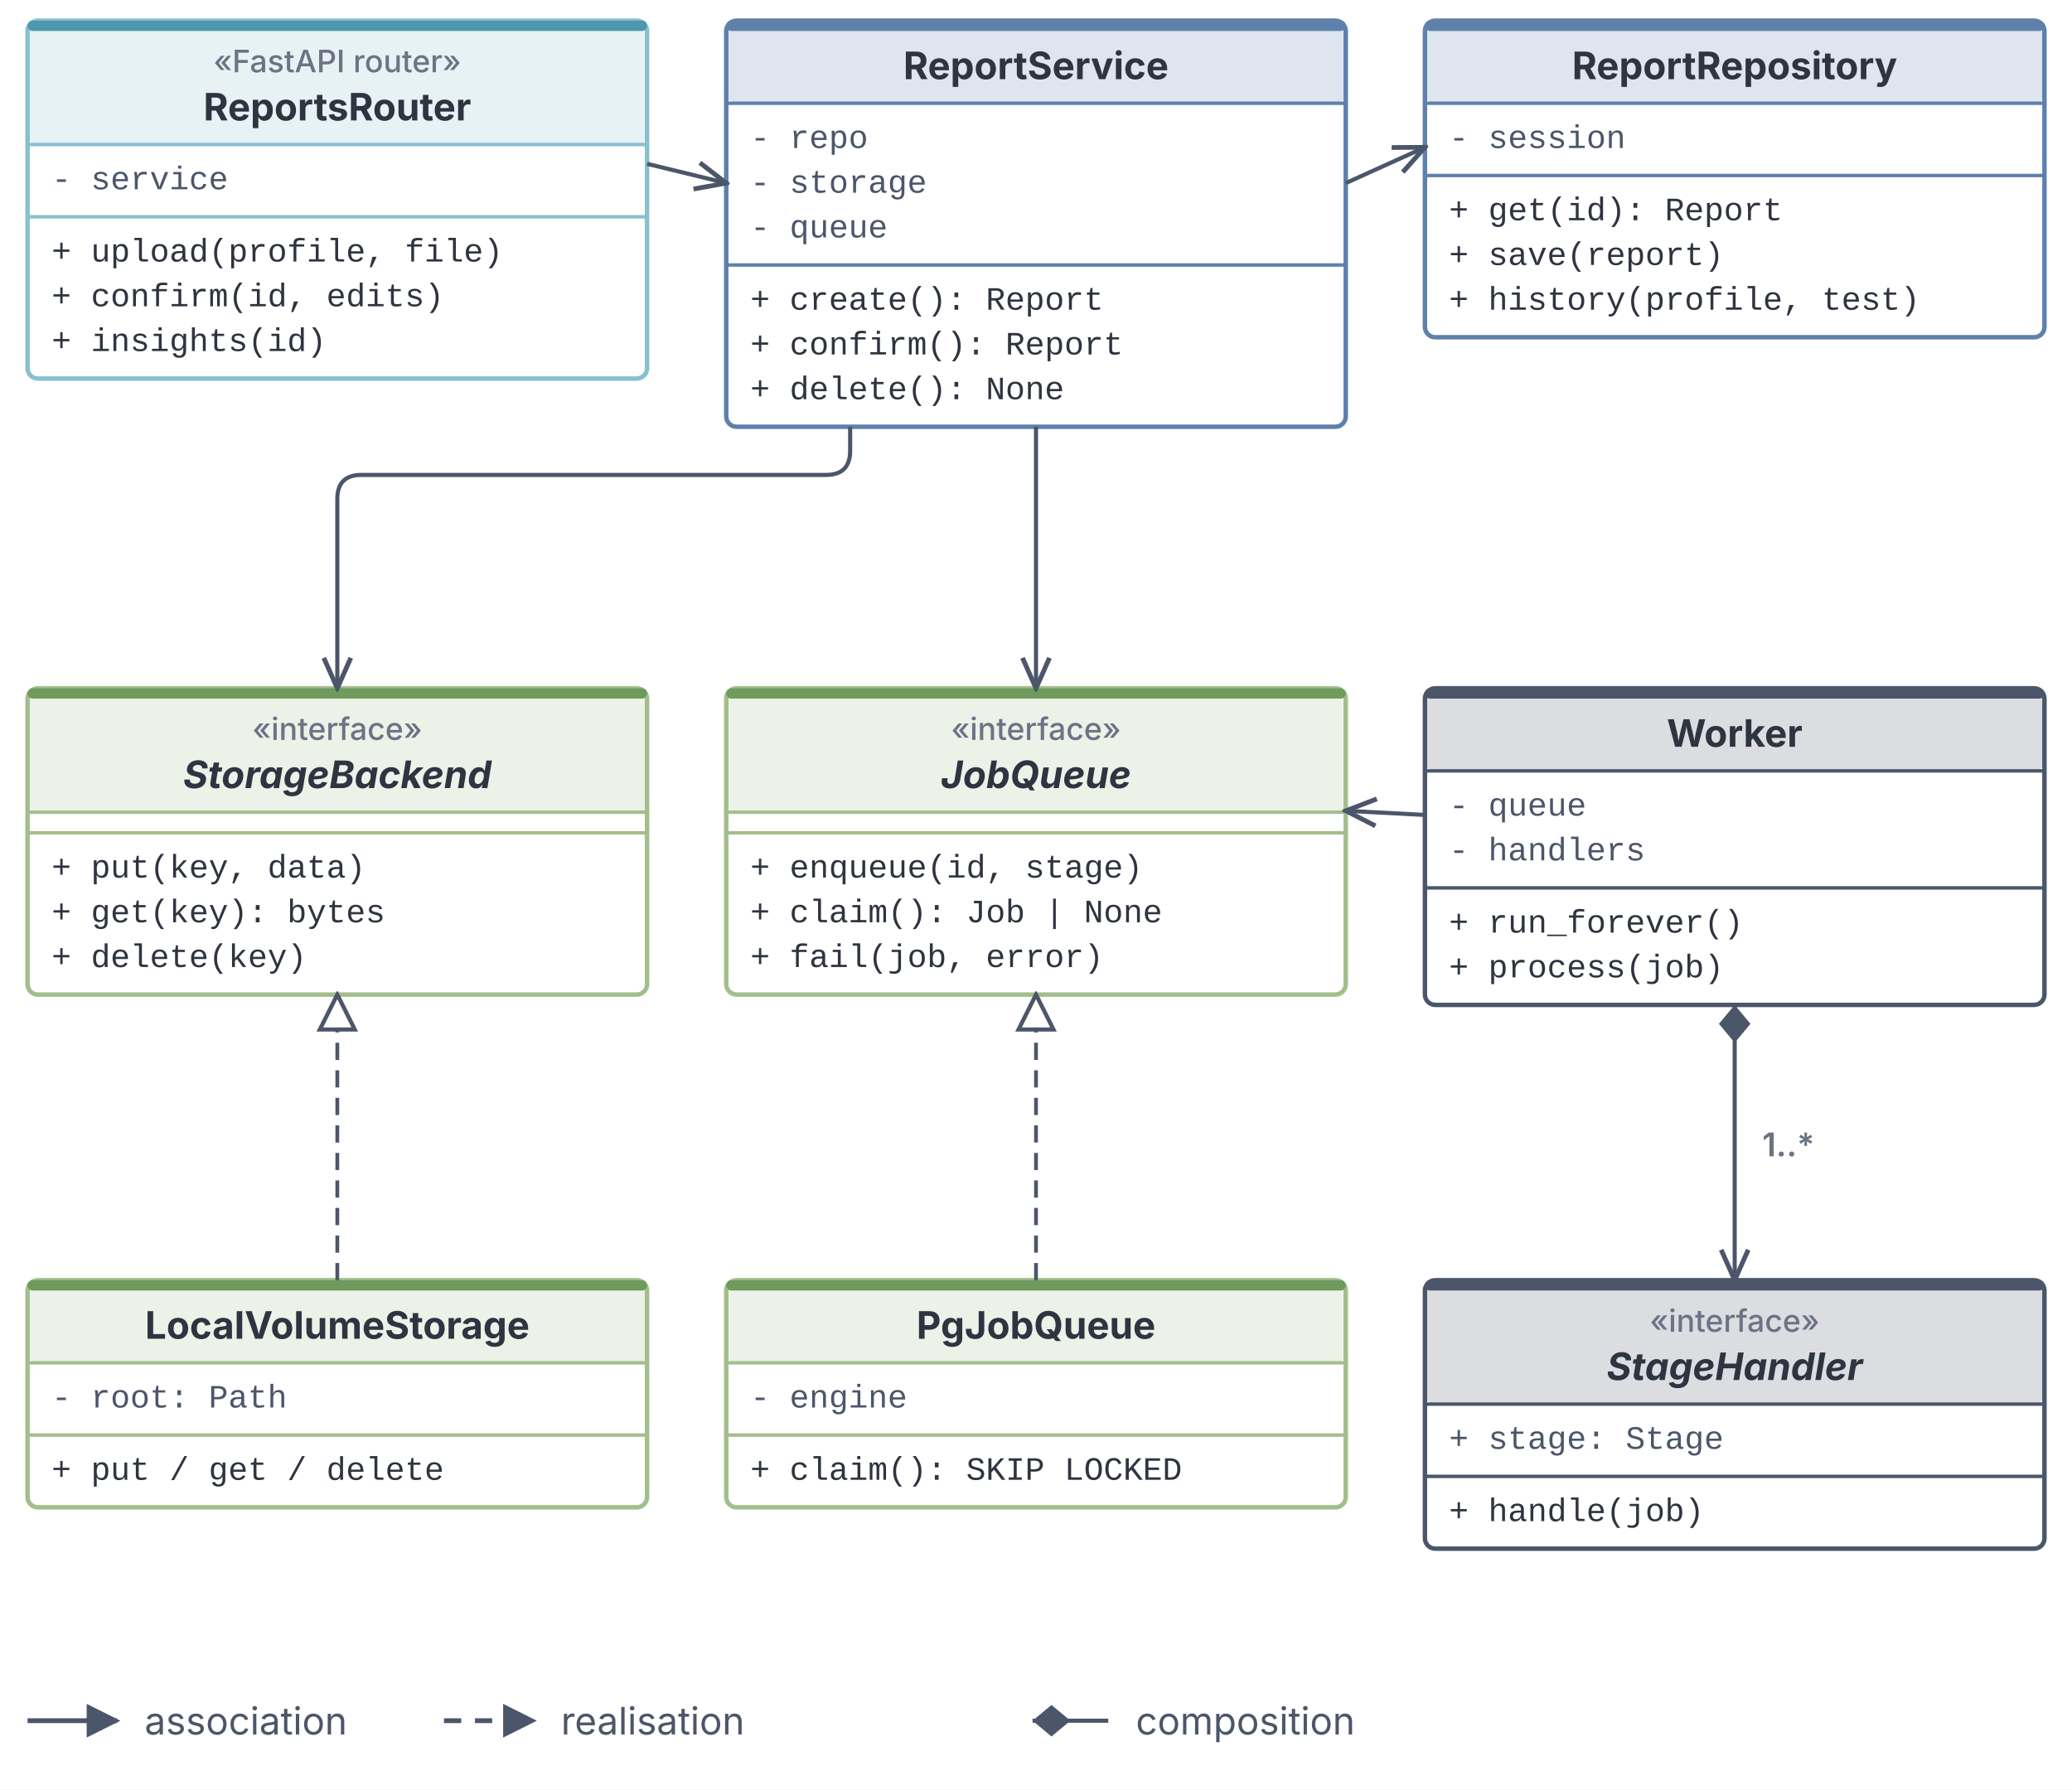
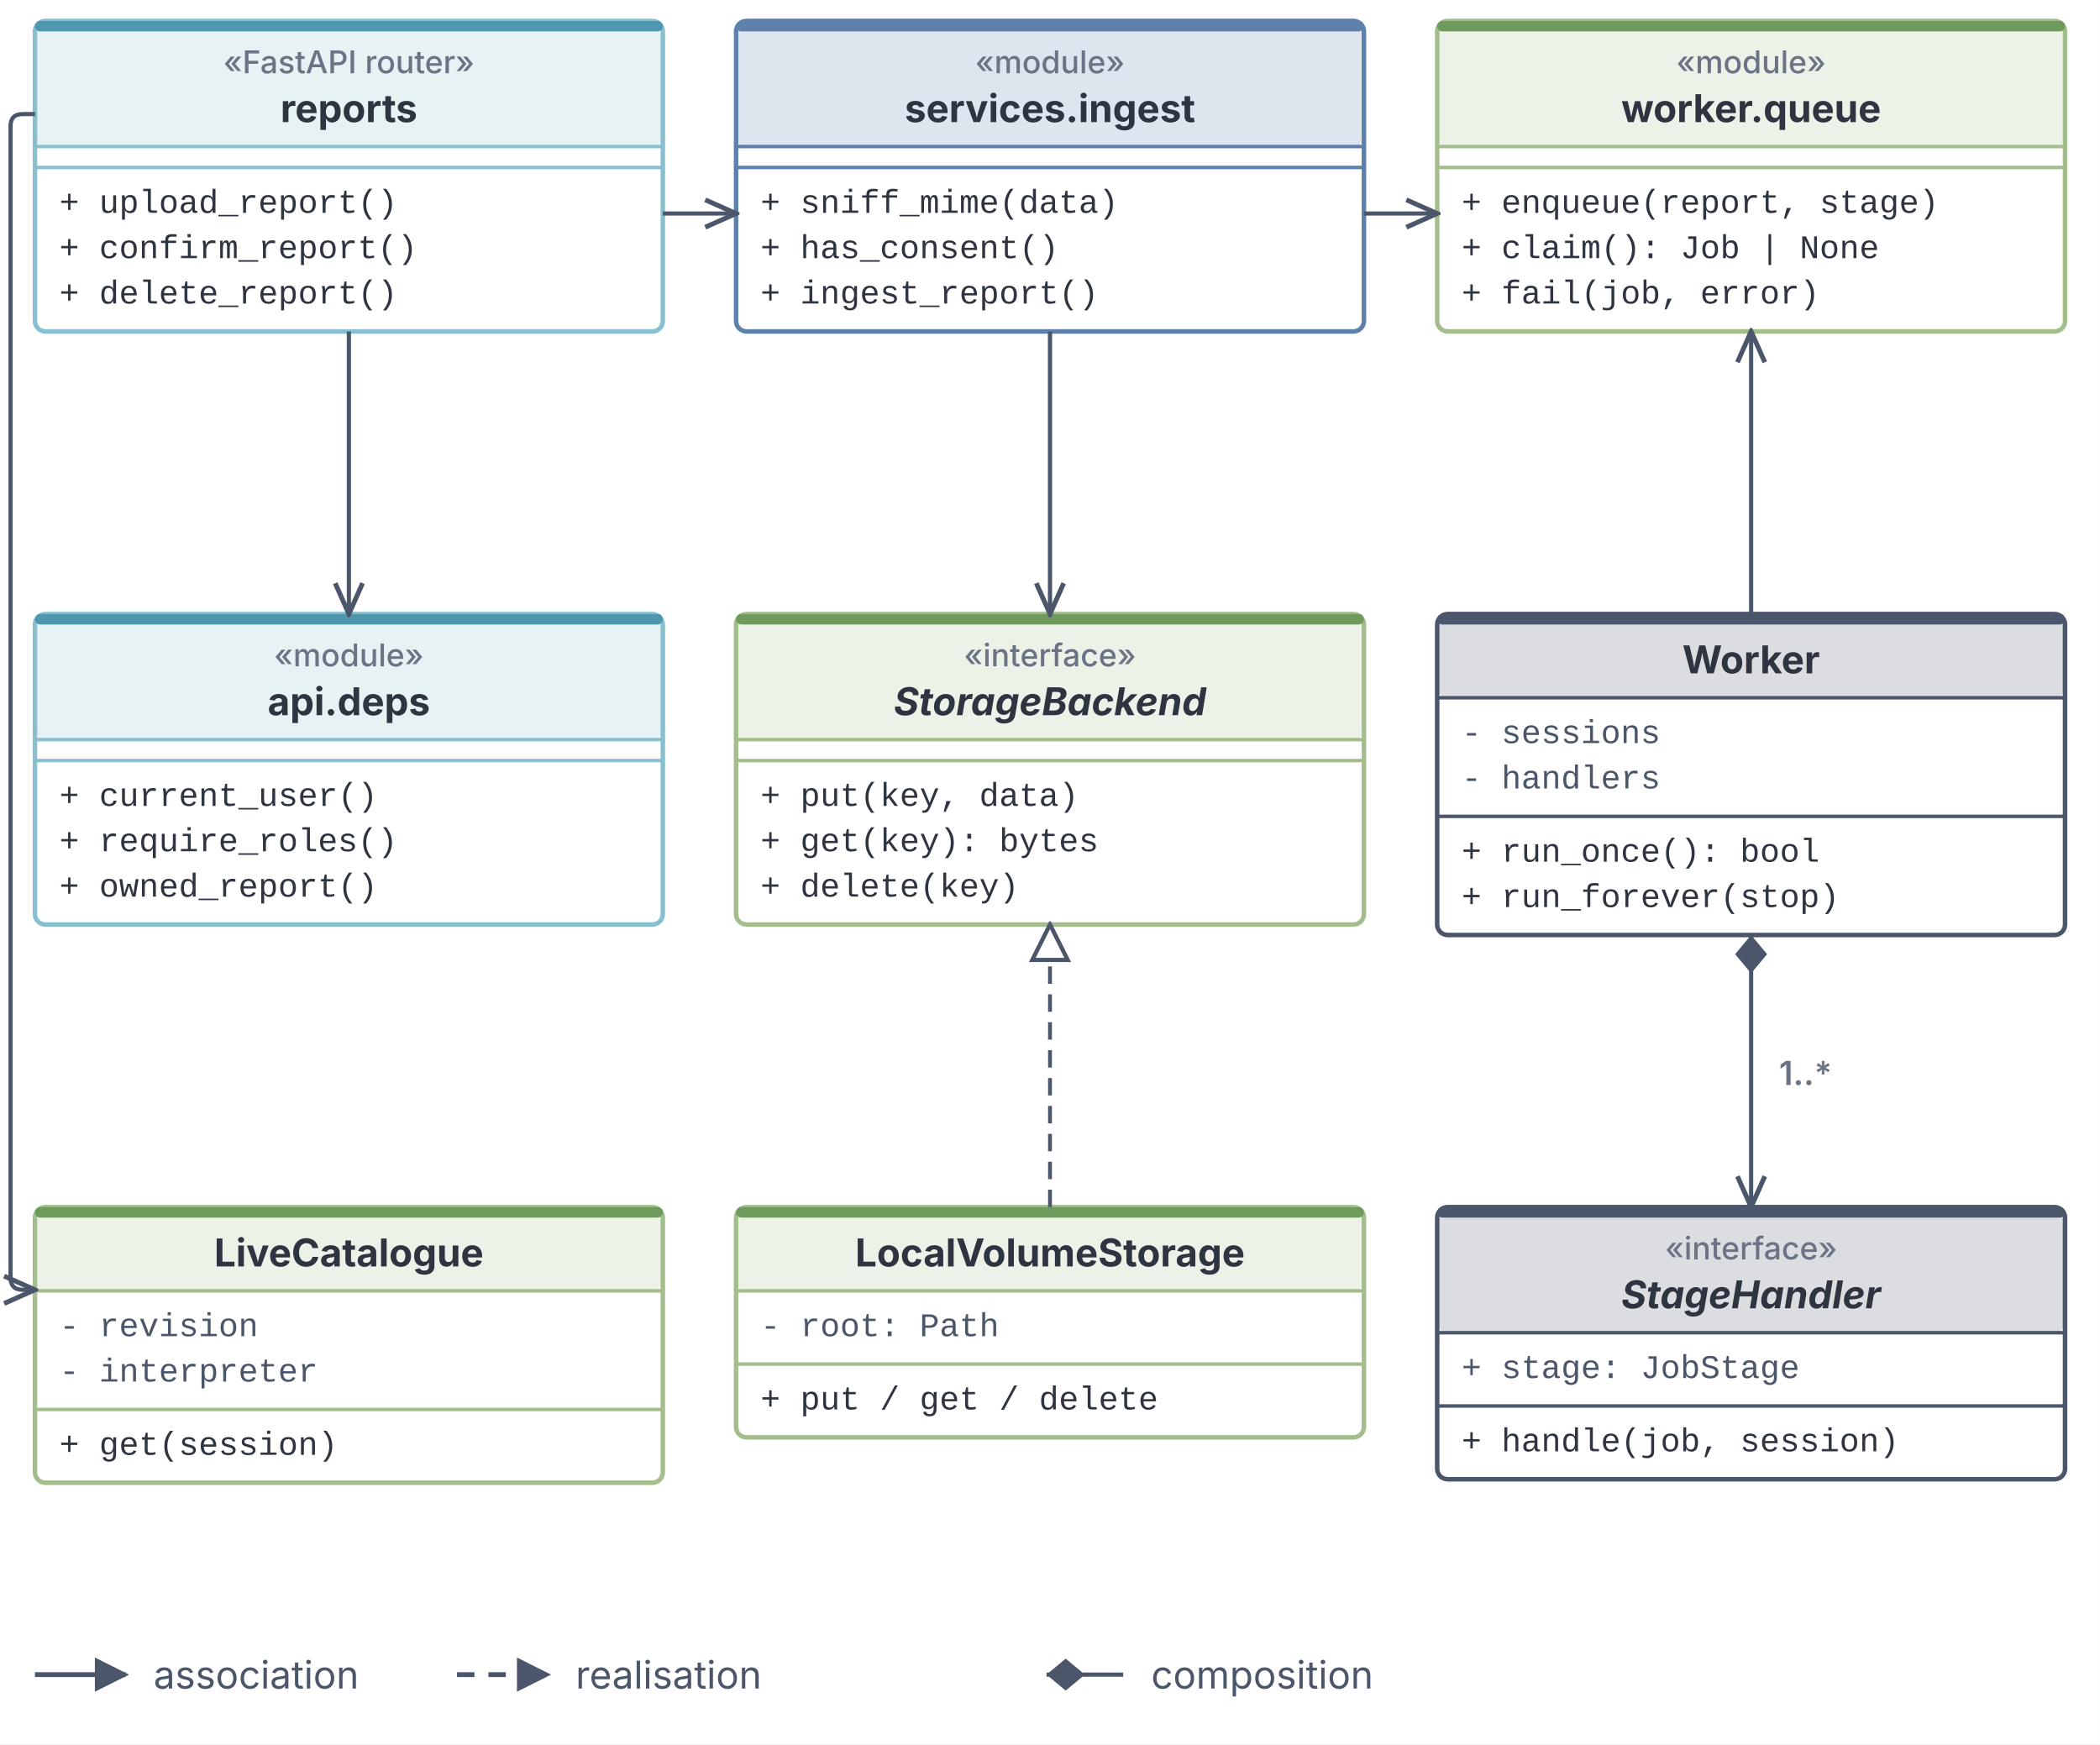
- <svg xmlns="http://www.w3.org/2000/svg" width="15.93cm" height="13.76cm" viewBox="0 0 602 520" role="img">
+ <svg xmlns="http://www.w3.org/2000/svg" width="15.93cm" height="13.23cm" viewBox="0 0 602 500" role="img">
  <defs>
    <marker id="m-open-4C566A" viewBox="0 0 11 10" refX="10" refY="5" markerWidth="9" markerHeight="9" orient="auto-start-reverse">
      <path d="M1,1 L10,5 L1,9" fill="none" stroke="#4C566A" stroke-width="1.4" />
    </marker>
    <marker id="m-diamond-4C566A" viewBox="0 0 14 12" refX="13" refY="6" markerWidth="13" markerHeight="11" orient="auto-start-reverse" markerUnits="userSpaceOnUse">
      <path d="M1,6 L7,1 L13,6 L7,11 z" fill="#4C566A" />
    </marker>
    <marker id="m-triangle-4C566A" viewBox="0 0 13 13" refX="12" refY="6.5" markerWidth="12" markerHeight="12" orient="auto-start-reverse" markerUnits="userSpaceOnUse">
      <path d="M1,1 L12,6.5 L1,12 z" fill="#FFFFFF" stroke="#4C566A" stroke-width="1.3" />
    </marker>
    <marker id="m-arrow-4C566A" viewBox="0 0 10 10" refX="9" refY="5" markerWidth="7" markerHeight="7" orient="auto-start-reverse">
      <path d="M0,0 L10,5 L0,10 z" fill="#4C566A" />
    </marker>
  </defs>
  <g font-family="Inter, 'Segoe UI', 'Helvetica Neue', Helvetica, Arial, sans-serif">
-     <rect width="602" height="520" fill="#FFFFFF" />
-     <rect x="8.0" y="6.0" width="180.0" height="104.0" rx="3" fill="#FFFFFF" stroke="#88C0D0" stroke-width="1.3" />
-     <rect x="8.0" y="6.0" width="180.0" height="36.0" rx="3" fill="#88C0D0" fill-opacity="0.2" stroke="none" stroke-width="1.2" />
-     <rect x="8.0" y="6.0" width="180.0" height="3.0" rx="1.5" fill="#4F97AE" stroke="none" stroke-width="1.2" />
-     <text x="98.0" y="21.0" font-size="9" font-weight="500" fill="#6B7385" text-anchor="middle">«FastAPI router»</text>
-     <text x="98.0" y="35.0" font-size="11" font-weight="700" fill="#2E3440" text-anchor="middle">ReportsRouter</text>
-     <line x1="8.0" y1="42.0" x2="188.0" y2="42.0" stroke="#88C0D0" stroke-width="1" />
-     <text x="15.0" y="55.0" font-size="9.5" font-weight="400" fill="#4C566A" text-anchor="start" font-family="'JetBrains Mono', Consolas, 'Courier New', monospace">- service</text>
-     <line x1="8.0" y1="63.0" x2="188.0" y2="63.0" stroke="#88C0D0" stroke-width="1" />
-     <text x="15.0" y="76.0" font-size="9.5" font-weight="400" fill="#2E3440" text-anchor="start" font-family="'JetBrains Mono', Consolas, 'Courier New', monospace">+ upload(profile, file)</text>
-     <text x="15.0" y="89.0" font-size="9.5" font-weight="400" fill="#2E3440" text-anchor="start" font-family="'JetBrains Mono', Consolas, 'Courier New', monospace">+ confirm(id, edits)</text>
-     <text x="15.0" y="102.0" font-size="9.5" font-weight="400" fill="#2E3440" text-anchor="start" font-family="'JetBrains Mono', Consolas, 'Courier New', monospace">+ insights(id)</text>
-     <rect x="211.0" y="6.0" width="180.0" height="118.0" rx="3" fill="#FFFFFF" stroke="#5E81AC" stroke-width="1.3" />
-     <rect x="211.0" y="6.0" width="180.0" height="24.0" rx="3" fill="#5E81AC" fill-opacity="0.2" stroke="none" stroke-width="1.2" />
+     <rect width="602" height="500" fill="#FFFFFF" />
+     <rect x="10.0" y="6.0" width="180.0" height="89.0" rx="3" fill="#FFFFFF" stroke="#88C0D0" stroke-width="1.3" />
+     <rect x="10.0" y="6.0" width="180.0" height="36.0" rx="3" fill="#88C0D0" fill-opacity="0.2" stroke="none" stroke-width="1.2" />
+     <rect x="10.0" y="6.0" width="180.0" height="3.0" rx="1.5" fill="#4F97AE" stroke="none" stroke-width="1.2" />
+     <text x="100.0" y="21.0" font-size="9" font-weight="500" fill="#6B7385" text-anchor="middle">«FastAPI router»</text>
+     <text x="100.0" y="35.0" font-size="11" font-weight="700" fill="#2E3440" text-anchor="middle">reports</text>
+     <line x1="10.0" y1="42.0" x2="190.0" y2="42.0" stroke="#88C0D0" stroke-width="1" />
+     <line x1="10.0" y1="48.0" x2="190.0" y2="48.0" stroke="#88C0D0" stroke-width="1" />
+     <text x="17.0" y="61.0" font-size="9.5" font-weight="400" fill="#2E3440" text-anchor="start" font-family="'JetBrains Mono', Consolas, 'Courier New', monospace">+ upload_report()</text>
+     <text x="17.0" y="74.0" font-size="9.5" font-weight="400" fill="#2E3440" text-anchor="start" font-family="'JetBrains Mono', Consolas, 'Courier New', monospace">+ confirm_report()</text>
+     <text x="17.0" y="87.0" font-size="9.5" font-weight="400" fill="#2E3440" text-anchor="start" font-family="'JetBrains Mono', Consolas, 'Courier New', monospace">+ delete_report()</text>
+     <rect x="211.0" y="6.0" width="180.0" height="89.0" rx="3" fill="#FFFFFF" stroke="#5E81AC" stroke-width="1.3" />
+     <rect x="211.0" y="6.0" width="180.0" height="36.0" rx="3" fill="#5E81AC" fill-opacity="0.2" stroke="none" stroke-width="1.2" />
    <rect x="211.0" y="6.0" width="180.0" height="3.0" rx="1.5" fill="#5E81AC" stroke="none" stroke-width="1.2" />
-     <text x="301.0" y="23.0" font-size="11" font-weight="700" fill="#2E3440" text-anchor="middle">ReportService</text>
-     <line x1="211.0" y1="30.0" x2="391.0" y2="30.0" stroke="#5E81AC" stroke-width="1" />
-     <text x="218.0" y="43.0" font-size="9.5" font-weight="400" fill="#4C566A" text-anchor="start" font-family="'JetBrains Mono', Consolas, 'Courier New', monospace">- repo</text>
-     <text x="218.0" y="56.0" font-size="9.5" font-weight="400" fill="#4C566A" text-anchor="start" font-family="'JetBrains Mono', Consolas, 'Courier New', monospace">- storage</text>
-     <text x="218.0" y="69.0" font-size="9.5" font-weight="400" fill="#4C566A" text-anchor="start" font-family="'JetBrains Mono', Consolas, 'Courier New', monospace">- queue</text>
-     <line x1="211.0" y1="77.0" x2="391.0" y2="77.0" stroke="#5E81AC" stroke-width="1" />
-     <text x="218.0" y="90.0" font-size="9.5" font-weight="400" fill="#2E3440" text-anchor="start" font-family="'JetBrains Mono', Consolas, 'Courier New', monospace">+ create(): Report</text>
-     <text x="218.0" y="103.0" font-size="9.5" font-weight="400" fill="#2E3440" text-anchor="start" font-family="'JetBrains Mono', Consolas, 'Courier New', monospace">+ confirm(): Report</text>
-     <text x="218.0" y="116.0" font-size="9.5" font-weight="400" fill="#2E3440" text-anchor="start" font-family="'JetBrains Mono', Consolas, 'Courier New', monospace">+ delete(): None</text>
-     <rect x="414.0" y="6.0" width="180.0" height="92.0" rx="3" fill="#FFFFFF" stroke="#5E81AC" stroke-width="1.3" />
-     <rect x="414.0" y="6.0" width="180.0" height="24.0" rx="3" fill="#5E81AC" fill-opacity="0.2" stroke="none" stroke-width="1.2" />
-     <rect x="414.0" y="6.0" width="180.0" height="3.0" rx="1.5" fill="#5E81AC" stroke="none" stroke-width="1.2" />
-     <text x="504.0" y="23.0" font-size="11" font-weight="700" fill="#2E3440" text-anchor="middle">ReportRepository</text>
-     <line x1="414.0" y1="30.0" x2="594.0" y2="30.0" stroke="#5E81AC" stroke-width="1" />
-     <text x="421.0" y="43.0" font-size="9.5" font-weight="400" fill="#4C566A" text-anchor="start" font-family="'JetBrains Mono', Consolas, 'Courier New', monospace">- session</text>
-     <line x1="414.0" y1="51.0" x2="594.0" y2="51.0" stroke="#5E81AC" stroke-width="1" />
-     <text x="421.0" y="64.0" font-size="9.5" font-weight="400" fill="#2E3440" text-anchor="start" font-family="'JetBrains Mono', Consolas, 'Courier New', monospace">+ get(id): Report</text>
-     <text x="421.0" y="77.0" font-size="9.5" font-weight="400" fill="#2E3440" text-anchor="start" font-family="'JetBrains Mono', Consolas, 'Courier New', monospace">+ save(report)</text>
-     <text x="421.0" y="90.0" font-size="9.5" font-weight="400" fill="#2E3440" text-anchor="start" font-family="'JetBrains Mono', Consolas, 'Courier New', monospace">+ history(profile, test)</text>
-     <rect x="8.0" y="200.0" width="180.0" height="89.0" rx="3" fill="#FFFFFF" stroke="#A3BE8C" stroke-width="1.3" />
-     <rect x="8.0" y="200.0" width="180.0" height="36.0" rx="3" fill="#A3BE8C" fill-opacity="0.2" stroke="none" stroke-width="1.2" />
-     <rect x="8.0" y="200.0" width="180.0" height="3.0" rx="1.5" fill="#6E9A5B" stroke="none" stroke-width="1.2" />
-     <text x="98.0" y="215.0" font-size="9" font-weight="500" fill="#6B7385" text-anchor="middle">«interface»</text>
-     <text x="98.0" y="229.0" font-size="11" font-weight="700" fill="#2E3440" text-anchor="middle" font-style="italic">StorageBackend</text>
-     <line x1="8.0" y1="236.0" x2="188.0" y2="236.0" stroke="#A3BE8C" stroke-width="1" />
-     <line x1="8.0" y1="242.0" x2="188.0" y2="242.0" stroke="#A3BE8C" stroke-width="1" />
-     <text x="15.0" y="255.0" font-size="9.5" font-weight="400" fill="#2E3440" text-anchor="start" font-family="'JetBrains Mono', Consolas, 'Courier New', monospace">+ put(key, data)</text>
-     <text x="15.0" y="268.0" font-size="9.5" font-weight="400" fill="#2E3440" text-anchor="start" font-family="'JetBrains Mono', Consolas, 'Courier New', monospace">+ get(key): bytes</text>
-     <text x="15.0" y="281.0" font-size="9.5" font-weight="400" fill="#2E3440" text-anchor="start" font-family="'JetBrains Mono', Consolas, 'Courier New', monospace">+ delete(key)</text>
-     <rect x="211.0" y="200.0" width="180.0" height="89.0" rx="3" fill="#FFFFFF" stroke="#A3BE8C" stroke-width="1.3" />
-     <rect x="211.0" y="200.0" width="180.0" height="36.0" rx="3" fill="#A3BE8C" fill-opacity="0.2" stroke="none" stroke-width="1.2" />
-     <rect x="211.0" y="200.0" width="180.0" height="3.0" rx="1.5" fill="#6E9A5B" stroke="none" stroke-width="1.2" />
-     <text x="301.0" y="215.0" font-size="9" font-weight="500" fill="#6B7385" text-anchor="middle">«interface»</text>
-     <text x="301.0" y="229.0" font-size="11" font-weight="700" fill="#2E3440" text-anchor="middle" font-style="italic">JobQueue</text>
-     <line x1="211.0" y1="236.0" x2="391.0" y2="236.0" stroke="#A3BE8C" stroke-width="1" />
-     <line x1="211.0" y1="242.0" x2="391.0" y2="242.0" stroke="#A3BE8C" stroke-width="1" />
-     <text x="218.0" y="255.0" font-size="9.5" font-weight="400" fill="#2E3440" text-anchor="start" font-family="'JetBrains Mono', Consolas, 'Courier New', monospace">+ enqueue(id, stage)</text>
-     <text x="218.0" y="268.0" font-size="9.5" font-weight="400" fill="#2E3440" text-anchor="start" font-family="'JetBrains Mono', Consolas, 'Courier New', monospace">+ claim(): Job | None</text>
-     <text x="218.0" y="281.0" font-size="9.5" font-weight="400" fill="#2E3440" text-anchor="start" font-family="'JetBrains Mono', Consolas, 'Courier New', monospace">+ fail(job, error)</text>
-     <rect x="414.0" y="200.0" width="180.0" height="92.0" rx="3" fill="#FFFFFF" stroke="#4C566A" stroke-width="1.3" />
-     <rect x="414.0" y="200.0" width="180.0" height="24.0" rx="3" fill="#4C566A" fill-opacity="0.2" stroke="none" stroke-width="1.2" />
-     <rect x="414.0" y="200.0" width="180.0" height="3.0" rx="1.5" fill="#4C566A" stroke="none" stroke-width="1.2" />
-     <text x="504.0" y="217.0" font-size="11" font-weight="700" fill="#2E3440" text-anchor="middle">Worker</text>
-     <line x1="414.0" y1="224.0" x2="594.0" y2="224.0" stroke="#4C566A" stroke-width="1" />
-     <text x="421.0" y="237.0" font-size="9.5" font-weight="400" fill="#4C566A" text-anchor="start" font-family="'JetBrains Mono', Consolas, 'Courier New', monospace">- queue</text>
-     <text x="421.0" y="250.0" font-size="9.5" font-weight="400" fill="#4C566A" text-anchor="start" font-family="'JetBrains Mono', Consolas, 'Courier New', monospace">- handlers</text>
-     <line x1="414.0" y1="258.0" x2="594.0" y2="258.0" stroke="#4C566A" stroke-width="1" />
-     <text x="421.0" y="271.0" font-size="9.5" font-weight="400" fill="#2E3440" text-anchor="start" font-family="'JetBrains Mono', Consolas, 'Courier New', monospace">+ run_forever()</text>
-     <text x="421.0" y="284.0" font-size="9.5" font-weight="400" fill="#2E3440" text-anchor="start" font-family="'JetBrains Mono', Consolas, 'Courier New', monospace">+ process(job)</text>
-     <rect x="8.0" y="372.0" width="180.0" height="66.0" rx="3" fill="#FFFFFF" stroke="#A3BE8C" stroke-width="1.3" />
-     <rect x="8.0" y="372.0" width="180.0" height="24.0" rx="3" fill="#A3BE8C" fill-opacity="0.2" stroke="none" stroke-width="1.2" />
-     <rect x="8.0" y="372.0" width="180.0" height="3.0" rx="1.5" fill="#6E9A5B" stroke="none" stroke-width="1.2" />
-     <text x="98.0" y="389.0" font-size="11" font-weight="700" fill="#2E3440" text-anchor="middle">LocalVolumeStorage</text>
-     <line x1="8.0" y1="396.0" x2="188.0" y2="396.0" stroke="#A3BE8C" stroke-width="1" />
-     <text x="15.0" y="409.0" font-size="9.5" font-weight="400" fill="#4C566A" text-anchor="start" font-family="'JetBrains Mono', Consolas, 'Courier New', monospace">- root: Path</text>
-     <line x1="8.0" y1="417.0" x2="188.0" y2="417.0" stroke="#A3BE8C" stroke-width="1" />
-     <text x="15.0" y="430.0" font-size="9.5" font-weight="400" fill="#2E3440" text-anchor="start" font-family="'JetBrains Mono', Consolas, 'Courier New', monospace">+ put / get / delete</text>
-     <rect x="211.0" y="372.0" width="180.0" height="66.0" rx="3" fill="#FFFFFF" stroke="#A3BE8C" stroke-width="1.3" />
-     <rect x="211.0" y="372.0" width="180.0" height="24.0" rx="3" fill="#A3BE8C" fill-opacity="0.2" stroke="none" stroke-width="1.2" />
-     <rect x="211.0" y="372.0" width="180.0" height="3.0" rx="1.5" fill="#6E9A5B" stroke="none" stroke-width="1.2" />
-     <text x="301.0" y="389.0" font-size="11" font-weight="700" fill="#2E3440" text-anchor="middle">PgJobQueue</text>
-     <line x1="211.0" y1="396.0" x2="391.0" y2="396.0" stroke="#A3BE8C" stroke-width="1" />
-     <text x="218.0" y="409.0" font-size="9.5" font-weight="400" fill="#4C566A" text-anchor="start" font-family="'JetBrains Mono', Consolas, 'Courier New', monospace">- engine</text>
-     <line x1="211.0" y1="417.0" x2="391.0" y2="417.0" stroke="#A3BE8C" stroke-width="1" />
-     <text x="218.0" y="430.0" font-size="9.5" font-weight="400" fill="#2E3440" text-anchor="start" font-family="'JetBrains Mono', Consolas, 'Courier New', monospace">+ claim(): SKIP LOCKED</text>
-     <rect x="414.0" y="372.0" width="180.0" height="78.0" rx="3" fill="#FFFFFF" stroke="#4C566A" stroke-width="1.3" />
-     <rect x="414.0" y="372.0" width="180.0" height="36.0" rx="3" fill="#4C566A" fill-opacity="0.2" stroke="none" stroke-width="1.2" />
-     <rect x="414.0" y="372.0" width="180.0" height="3.0" rx="1.5" fill="#4C566A" stroke="none" stroke-width="1.2" />
-     <text x="504.0" y="387.0" font-size="9" font-weight="500" fill="#6B7385" text-anchor="middle">«interface»</text>
-     <text x="504.0" y="401.0" font-size="11" font-weight="700" fill="#2E3440" text-anchor="middle" font-style="italic">StageHandler</text>
-     <line x1="414.0" y1="408.0" x2="594.0" y2="408.0" stroke="#4C566A" stroke-width="1" />
-     <text x="421.0" y="421.0" font-size="9.5" font-weight="400" fill="#4C566A" text-anchor="start" font-family="'JetBrains Mono', Consolas, 'Courier New', monospace">+ stage: Stage</text>
-     <line x1="414.0" y1="429.0" x2="594.0" y2="429.0" stroke="#4C566A" stroke-width="1" />
-     <text x="421.0" y="442.0" font-size="9.5" font-weight="400" fill="#2E3440" text-anchor="start" font-family="'JetBrains Mono', Consolas, 'Courier New', monospace">+ handle(job)</text>
-     <path d="M188.0,47.6 L211.0,53.2" fill="none" stroke="#4C566A" stroke-width="1.2" stroke-linejoin="round" marker-end="url(#m-open-4C566A)" />
-     <path d="M391.0,53.2 L414.0,42.8" fill="none" stroke="#4C566A" stroke-width="1.2" stroke-linejoin="round" marker-end="url(#m-open-4C566A)" />
-     <path d="M301.0,124.0 L301.0,200.0" fill="none" stroke="#4C566A" stroke-width="1.2" stroke-linejoin="round" marker-end="url(#m-open-4C566A)" />
-     <path d="M247.0,124.0 L247.0,131.0 Q247.0,138.0 240.0,138.0 L105.0,138.0 Q98.0,138.0 98.0,145.0 L98.0,200.0" fill="none" stroke="#4C566A" stroke-width="1.2" stroke-linejoin="round" marker-end="url(#m-open-4C566A)" />
-     <path d="M414.0,236.8 L391.0,235.6" fill="none" stroke="#4C566A" stroke-width="1.2" stroke-linejoin="round" marker-end="url(#m-open-4C566A)" />
-     <path d="M504.0,292.0 L504.0,372.0" fill="none" stroke="#4C566A" stroke-width="1.2" stroke-linejoin="round" marker-end="url(#m-open-4C566A)" marker-start="url(#m-diamond-4C566A)" />
-     <text x="512.0" y="336.0" font-size="9.5" font-weight="600" fill="#6B7385" text-anchor="start">1..*</text>
-     <path d="M98.0,372.0 L98.0,289.0" fill="none" stroke="#4C566A" stroke-width="1.1" stroke-linejoin="round" stroke-dasharray="5 3" marker-end="url(#m-triangle-4C566A)" />
-     <path d="M301.0,372.0 L301.0,289.0" fill="none" stroke="#4C566A" stroke-width="1.1" stroke-linejoin="round" stroke-dasharray="5 3" marker-end="url(#m-triangle-4C566A)" />
-     <path d="M8.0,500.0 L34.0,500.0" fill="none" stroke="#4C566A" stroke-width="1.4" stroke-linejoin="round" marker-end="url(#m-arrow-4C566A)" />
-     <text x="42.0" y="504.0" font-size="11" font-weight="400" fill="#4C566A" text-anchor="start">association</text>
-     <path d="M129.0,500.0 L155.0,500.0" fill="none" stroke="#4C566A" stroke-width="1.4" stroke-linejoin="round" stroke-dasharray="5 4" marker-end="url(#m-arrow-4C566A)" />
-     <text x="163.0" y="504.0" font-size="11" font-weight="400" fill="#4C566A" text-anchor="start">realisation</text>
-     <path d="M300,500 h22" stroke="#4C566A" stroke-width="1.2" marker-start="url(#m-diamond-4C566A)" />
-     <text x="330.0" y="504.0" font-size="11" font-weight="400" fill="#4C566A" text-anchor="start">composition</text>
+     <text x="301.0" y="21.0" font-size="9" font-weight="500" fill="#6B7385" text-anchor="middle">«module»</text>
+     <text x="301.0" y="35.0" font-size="11" font-weight="700" fill="#2E3440" text-anchor="middle">services.ingest</text>
+     <line x1="211.0" y1="42.0" x2="391.0" y2="42.0" stroke="#5E81AC" stroke-width="1" />
+     <line x1="211.0" y1="48.0" x2="391.0" y2="48.0" stroke="#5E81AC" stroke-width="1" />
+     <text x="218.0" y="61.0" font-size="9.5" font-weight="400" fill="#2E3440" text-anchor="start" font-family="'JetBrains Mono', Consolas, 'Courier New', monospace">+ sniff_mime(data)</text>
+     <text x="218.0" y="74.0" font-size="9.5" font-weight="400" fill="#2E3440" text-anchor="start" font-family="'JetBrains Mono', Consolas, 'Courier New', monospace">+ has_consent()</text>
+     <text x="218.0" y="87.0" font-size="9.5" font-weight="400" fill="#2E3440" text-anchor="start" font-family="'JetBrains Mono', Consolas, 'Courier New', monospace">+ ingest_report()</text>
+     <rect x="412.0" y="6.0" width="180.0" height="89.0" rx="3" fill="#FFFFFF" stroke="#A3BE8C" stroke-width="1.3" />
+     <rect x="412.0" y="6.0" width="180.0" height="36.0" rx="3" fill="#A3BE8C" fill-opacity="0.2" stroke="none" stroke-width="1.2" />
+     <rect x="412.0" y="6.0" width="180.0" height="3.0" rx="1.5" fill="#6E9A5B" stroke="none" stroke-width="1.2" />
+     <text x="502.0" y="21.0" font-size="9" font-weight="500" fill="#6B7385" text-anchor="middle">«module»</text>
+     <text x="502.0" y="35.0" font-size="11" font-weight="700" fill="#2E3440" text-anchor="middle">worker.queue</text>
+     <line x1="412.0" y1="42.0" x2="592.0" y2="42.0" stroke="#A3BE8C" stroke-width="1" />
+     <line x1="412.0" y1="48.0" x2="592.0" y2="48.0" stroke="#A3BE8C" stroke-width="1" />
+     <text x="419.0" y="61.0" font-size="9.5" font-weight="400" fill="#2E3440" text-anchor="start" font-family="'JetBrains Mono', Consolas, 'Courier New', monospace">+ enqueue(report, stage)</text>
+     <text x="419.0" y="74.0" font-size="9.5" font-weight="400" fill="#2E3440" text-anchor="start" font-family="'JetBrains Mono', Consolas, 'Courier New', monospace">+ claim(): Job | None</text>
+     <text x="419.0" y="87.0" font-size="9.5" font-weight="400" fill="#2E3440" text-anchor="start" font-family="'JetBrains Mono', Consolas, 'Courier New', monospace">+ fail(job, error)</text>
+     <rect x="10.0" y="176.0" width="180.0" height="89.0" rx="3" fill="#FFFFFF" stroke="#88C0D0" stroke-width="1.3" />
+     <rect x="10.0" y="176.0" width="180.0" height="36.0" rx="3" fill="#88C0D0" fill-opacity="0.2" stroke="none" stroke-width="1.2" />
+     <rect x="10.0" y="176.0" width="180.0" height="3.0" rx="1.5" fill="#4F97AE" stroke="none" stroke-width="1.2" />
+     <text x="100.0" y="191.0" font-size="9" font-weight="500" fill="#6B7385" text-anchor="middle">«module»</text>
+     <text x="100.0" y="205.0" font-size="11" font-weight="700" fill="#2E3440" text-anchor="middle">api.deps</text>
+     <line x1="10.0" y1="212.0" x2="190.0" y2="212.0" stroke="#88C0D0" stroke-width="1" />
+     <line x1="10.0" y1="218.0" x2="190.0" y2="218.0" stroke="#88C0D0" stroke-width="1" />
+     <text x="17.0" y="231.0" font-size="9.5" font-weight="400" fill="#2E3440" text-anchor="start" font-family="'JetBrains Mono', Consolas, 'Courier New', monospace">+ current_user()</text>
+     <text x="17.0" y="244.0" font-size="9.5" font-weight="400" fill="#2E3440" text-anchor="start" font-family="'JetBrains Mono', Consolas, 'Courier New', monospace">+ require_roles()</text>
+     <text x="17.0" y="257.0" font-size="9.5" font-weight="400" fill="#2E3440" text-anchor="start" font-family="'JetBrains Mono', Consolas, 'Courier New', monospace">+ owned_report()</text>
+     <rect x="211.0" y="176.0" width="180.0" height="89.0" rx="3" fill="#FFFFFF" stroke="#A3BE8C" stroke-width="1.3" />
+     <rect x="211.0" y="176.0" width="180.0" height="36.0" rx="3" fill="#A3BE8C" fill-opacity="0.2" stroke="none" stroke-width="1.2" />
+     <rect x="211.0" y="176.0" width="180.0" height="3.0" rx="1.5" fill="#6E9A5B" stroke="none" stroke-width="1.2" />
+     <text x="301.0" y="191.0" font-size="9" font-weight="500" fill="#6B7385" text-anchor="middle">«interface»</text>
+     <text x="301.0" y="205.0" font-size="11" font-weight="700" fill="#2E3440" text-anchor="middle" font-style="italic">StorageBackend</text>
+     <line x1="211.0" y1="212.0" x2="391.0" y2="212.0" stroke="#A3BE8C" stroke-width="1" />
+     <line x1="211.0" y1="218.0" x2="391.0" y2="218.0" stroke="#A3BE8C" stroke-width="1" />
+     <text x="218.0" y="231.0" font-size="9.5" font-weight="400" fill="#2E3440" text-anchor="start" font-family="'JetBrains Mono', Consolas, 'Courier New', monospace">+ put(key, data)</text>
+     <text x="218.0" y="244.0" font-size="9.5" font-weight="400" fill="#2E3440" text-anchor="start" font-family="'JetBrains Mono', Consolas, 'Courier New', monospace">+ get(key): bytes</text>
+     <text x="218.0" y="257.0" font-size="9.5" font-weight="400" fill="#2E3440" text-anchor="start" font-family="'JetBrains Mono', Consolas, 'Courier New', monospace">+ delete(key)</text>
+     <rect x="412.0" y="176.0" width="180.0" height="92.0" rx="3" fill="#FFFFFF" stroke="#4C566A" stroke-width="1.3" />
+     <rect x="412.0" y="176.0" width="180.0" height="24.0" rx="3" fill="#4C566A" fill-opacity="0.2" stroke="none" stroke-width="1.2" />
+     <rect x="412.0" y="176.0" width="180.0" height="3.0" rx="1.5" fill="#4C566A" stroke="none" stroke-width="1.2" />
+     <text x="502.0" y="193.0" font-size="11" font-weight="700" fill="#2E3440" text-anchor="middle">Worker</text>
+     <line x1="412.0" y1="200.0" x2="592.0" y2="200.0" stroke="#4C566A" stroke-width="1" />
+     <text x="419.0" y="213.0" font-size="9.5" font-weight="400" fill="#4C566A" text-anchor="start" font-family="'JetBrains Mono', Consolas, 'Courier New', monospace">- sessions</text>
+     <text x="419.0" y="226.0" font-size="9.5" font-weight="400" fill="#4C566A" text-anchor="start" font-family="'JetBrains Mono', Consolas, 'Courier New', monospace">- handlers</text>
+     <line x1="412.0" y1="234.0" x2="592.0" y2="234.0" stroke="#4C566A" stroke-width="1" />
+     <text x="419.0" y="247.0" font-size="9.5" font-weight="400" fill="#2E3440" text-anchor="start" font-family="'JetBrains Mono', Consolas, 'Courier New', monospace">+ run_once(): bool</text>
+     <text x="419.0" y="260.0" font-size="9.5" font-weight="400" fill="#2E3440" text-anchor="start" font-family="'JetBrains Mono', Consolas, 'Courier New', monospace">+ run_forever(stop)</text>
+     <rect x="10.0" y="346.0" width="180.0" height="79.0" rx="3" fill="#FFFFFF" stroke="#A3BE8C" stroke-width="1.3" />
+     <rect x="10.0" y="346.0" width="180.0" height="24.0" rx="3" fill="#A3BE8C" fill-opacity="0.2" stroke="none" stroke-width="1.2" />
+     <rect x="10.0" y="346.0" width="180.0" height="3.0" rx="1.5" fill="#6E9A5B" stroke="none" stroke-width="1.2" />
+     <text x="100.0" y="363.0" font-size="11" font-weight="700" fill="#2E3440" text-anchor="middle">LiveCatalogue</text>
+     <line x1="10.0" y1="370.0" x2="190.0" y2="370.0" stroke="#A3BE8C" stroke-width="1" />
+     <text x="17.0" y="383.0" font-size="9.5" font-weight="400" fill="#4C566A" text-anchor="start" font-family="'JetBrains Mono', Consolas, 'Courier New', monospace">- revision</text>
+     <text x="17.0" y="396.0" font-size="9.5" font-weight="400" fill="#4C566A" text-anchor="start" font-family="'JetBrains Mono', Consolas, 'Courier New', monospace">- interpreter</text>
+     <line x1="10.0" y1="404.0" x2="190.0" y2="404.0" stroke="#A3BE8C" stroke-width="1" />
+     <text x="17.0" y="417.0" font-size="9.5" font-weight="400" fill="#2E3440" text-anchor="start" font-family="'JetBrains Mono', Consolas, 'Courier New', monospace">+ get(session)</text>
+     <rect x="211.0" y="346.0" width="180.0" height="66.0" rx="3" fill="#FFFFFF" stroke="#A3BE8C" stroke-width="1.3" />
+     <rect x="211.0" y="346.0" width="180.0" height="24.0" rx="3" fill="#A3BE8C" fill-opacity="0.2" stroke="none" stroke-width="1.2" />
+     <rect x="211.0" y="346.0" width="180.0" height="3.0" rx="1.5" fill="#6E9A5B" stroke="none" stroke-width="1.2" />
+     <text x="301.0" y="363.0" font-size="11" font-weight="700" fill="#2E3440" text-anchor="middle">LocalVolumeStorage</text>
+     <line x1="211.0" y1="370.0" x2="391.0" y2="370.0" stroke="#A3BE8C" stroke-width="1" />
+     <text x="218.0" y="383.0" font-size="9.5" font-weight="400" fill="#4C566A" text-anchor="start" font-family="'JetBrains Mono', Consolas, 'Courier New', monospace">- root: Path</text>
+     <line x1="211.0" y1="391.0" x2="391.0" y2="391.0" stroke="#A3BE8C" stroke-width="1" />
+     <text x="218.0" y="404.0" font-size="9.5" font-weight="400" fill="#2E3440" text-anchor="start" font-family="'JetBrains Mono', Consolas, 'Courier New', monospace">+ put / get / delete</text>
+     <rect x="412.0" y="346.0" width="180.0" height="78.0" rx="3" fill="#FFFFFF" stroke="#4C566A" stroke-width="1.3" />
+     <rect x="412.0" y="346.0" width="180.0" height="36.0" rx="3" fill="#4C566A" fill-opacity="0.2" stroke="none" stroke-width="1.2" />
+     <rect x="412.0" y="346.0" width="180.0" height="3.0" rx="1.5" fill="#4C566A" stroke="none" stroke-width="1.2" />
+     <text x="502.0" y="361.0" font-size="9" font-weight="500" fill="#6B7385" text-anchor="middle">«interface»</text>
+     <text x="502.0" y="375.0" font-size="11" font-weight="700" fill="#2E3440" text-anchor="middle" font-style="italic">StageHandler</text>
+     <line x1="412.0" y1="382.0" x2="592.0" y2="382.0" stroke="#4C566A" stroke-width="1" />
+     <text x="419.0" y="395.0" font-size="9.5" font-weight="400" fill="#4C566A" text-anchor="start" font-family="'JetBrains Mono', Consolas, 'Courier New', monospace">+ stage: JobStage</text>
+     <line x1="412.0" y1="403.0" x2="592.0" y2="403.0" stroke="#4C566A" stroke-width="1" />
+     <text x="419.0" y="416.0" font-size="9.5" font-weight="400" fill="#2E3440" text-anchor="start" font-family="'JetBrains Mono', Consolas, 'Courier New', monospace">+ handle(job, session)</text>
+     <path d="M190.0,61.2 L211.0,61.2" fill="none" stroke="#4C566A" stroke-width="1.2" stroke-linejoin="round" marker-end="url(#m-open-4C566A)" />
+     <path d="M391.0,61.2 L412.0,61.2" fill="none" stroke="#4C566A" stroke-width="1.2" stroke-linejoin="round" marker-end="url(#m-open-4C566A)" />
+     <path d="M100.0,95.0 L100.0,176.0" fill="none" stroke="#4C566A" stroke-width="1.2" stroke-linejoin="round" marker-end="url(#m-open-4C566A)" />
+     <path d="M10.0,32.7 L6.5,32.7 Q3.0,32.7 3.0,36.2 L3.0,366.2 Q3.0,369.7 6.5,369.7 L10.0,369.7" fill="none" stroke="#4C566A" stroke-width="1.2" stroke-linejoin="round" marker-end="url(#m-open-4C566A)" />
+     <path d="M301.0,95.0 L301.0,176.0" fill="none" stroke="#4C566A" stroke-width="1.2" stroke-linejoin="round" marker-end="url(#m-open-4C566A)" />
+     <path d="M502.0,176.0 L502.0,95.0" fill="none" stroke="#4C566A" stroke-width="1.2" stroke-linejoin="round" marker-end="url(#m-open-4C566A)" />
+     <path d="M502.0,268.0 L502.0,346.0" fill="none" stroke="#4C566A" stroke-width="1.2" stroke-linejoin="round" marker-end="url(#m-open-4C566A)" marker-start="url(#m-diamond-4C566A)" />
+     <text x="510.0" y="311.0" font-size="9.5" font-weight="600" fill="#6B7385" text-anchor="start">1..*</text>
+     <path d="M301.0,346.0 L301.0,265.0" fill="none" stroke="#4C566A" stroke-width="1.1" stroke-linejoin="round" stroke-dasharray="5 3" marker-end="url(#m-triangle-4C566A)" />
+     <path d="M10.0,480.0 L36.0,480.0" fill="none" stroke="#4C566A" stroke-width="1.4" stroke-linejoin="round" marker-end="url(#m-arrow-4C566A)" />
+     <text x="44.0" y="484.0" font-size="11" font-weight="400" fill="#4C566A" text-anchor="start">association</text>
+     <path d="M131.0,480.0 L157.0,480.0" fill="none" stroke="#4C566A" stroke-width="1.4" stroke-linejoin="round" stroke-dasharray="5 4" marker-end="url(#m-arrow-4C566A)" />
+     <text x="165.0" y="484.0" font-size="11" font-weight="400" fill="#4C566A" text-anchor="start">realisation</text>
+     <path d="M300,480 h22" stroke="#4C566A" stroke-width="1.2" marker-start="url(#m-diamond-4C566A)" />
+     <text x="330.0" y="484.0" font-size="11" font-weight="400" fill="#4C566A" text-anchor="start">composition</text>
  </g>
</svg>
